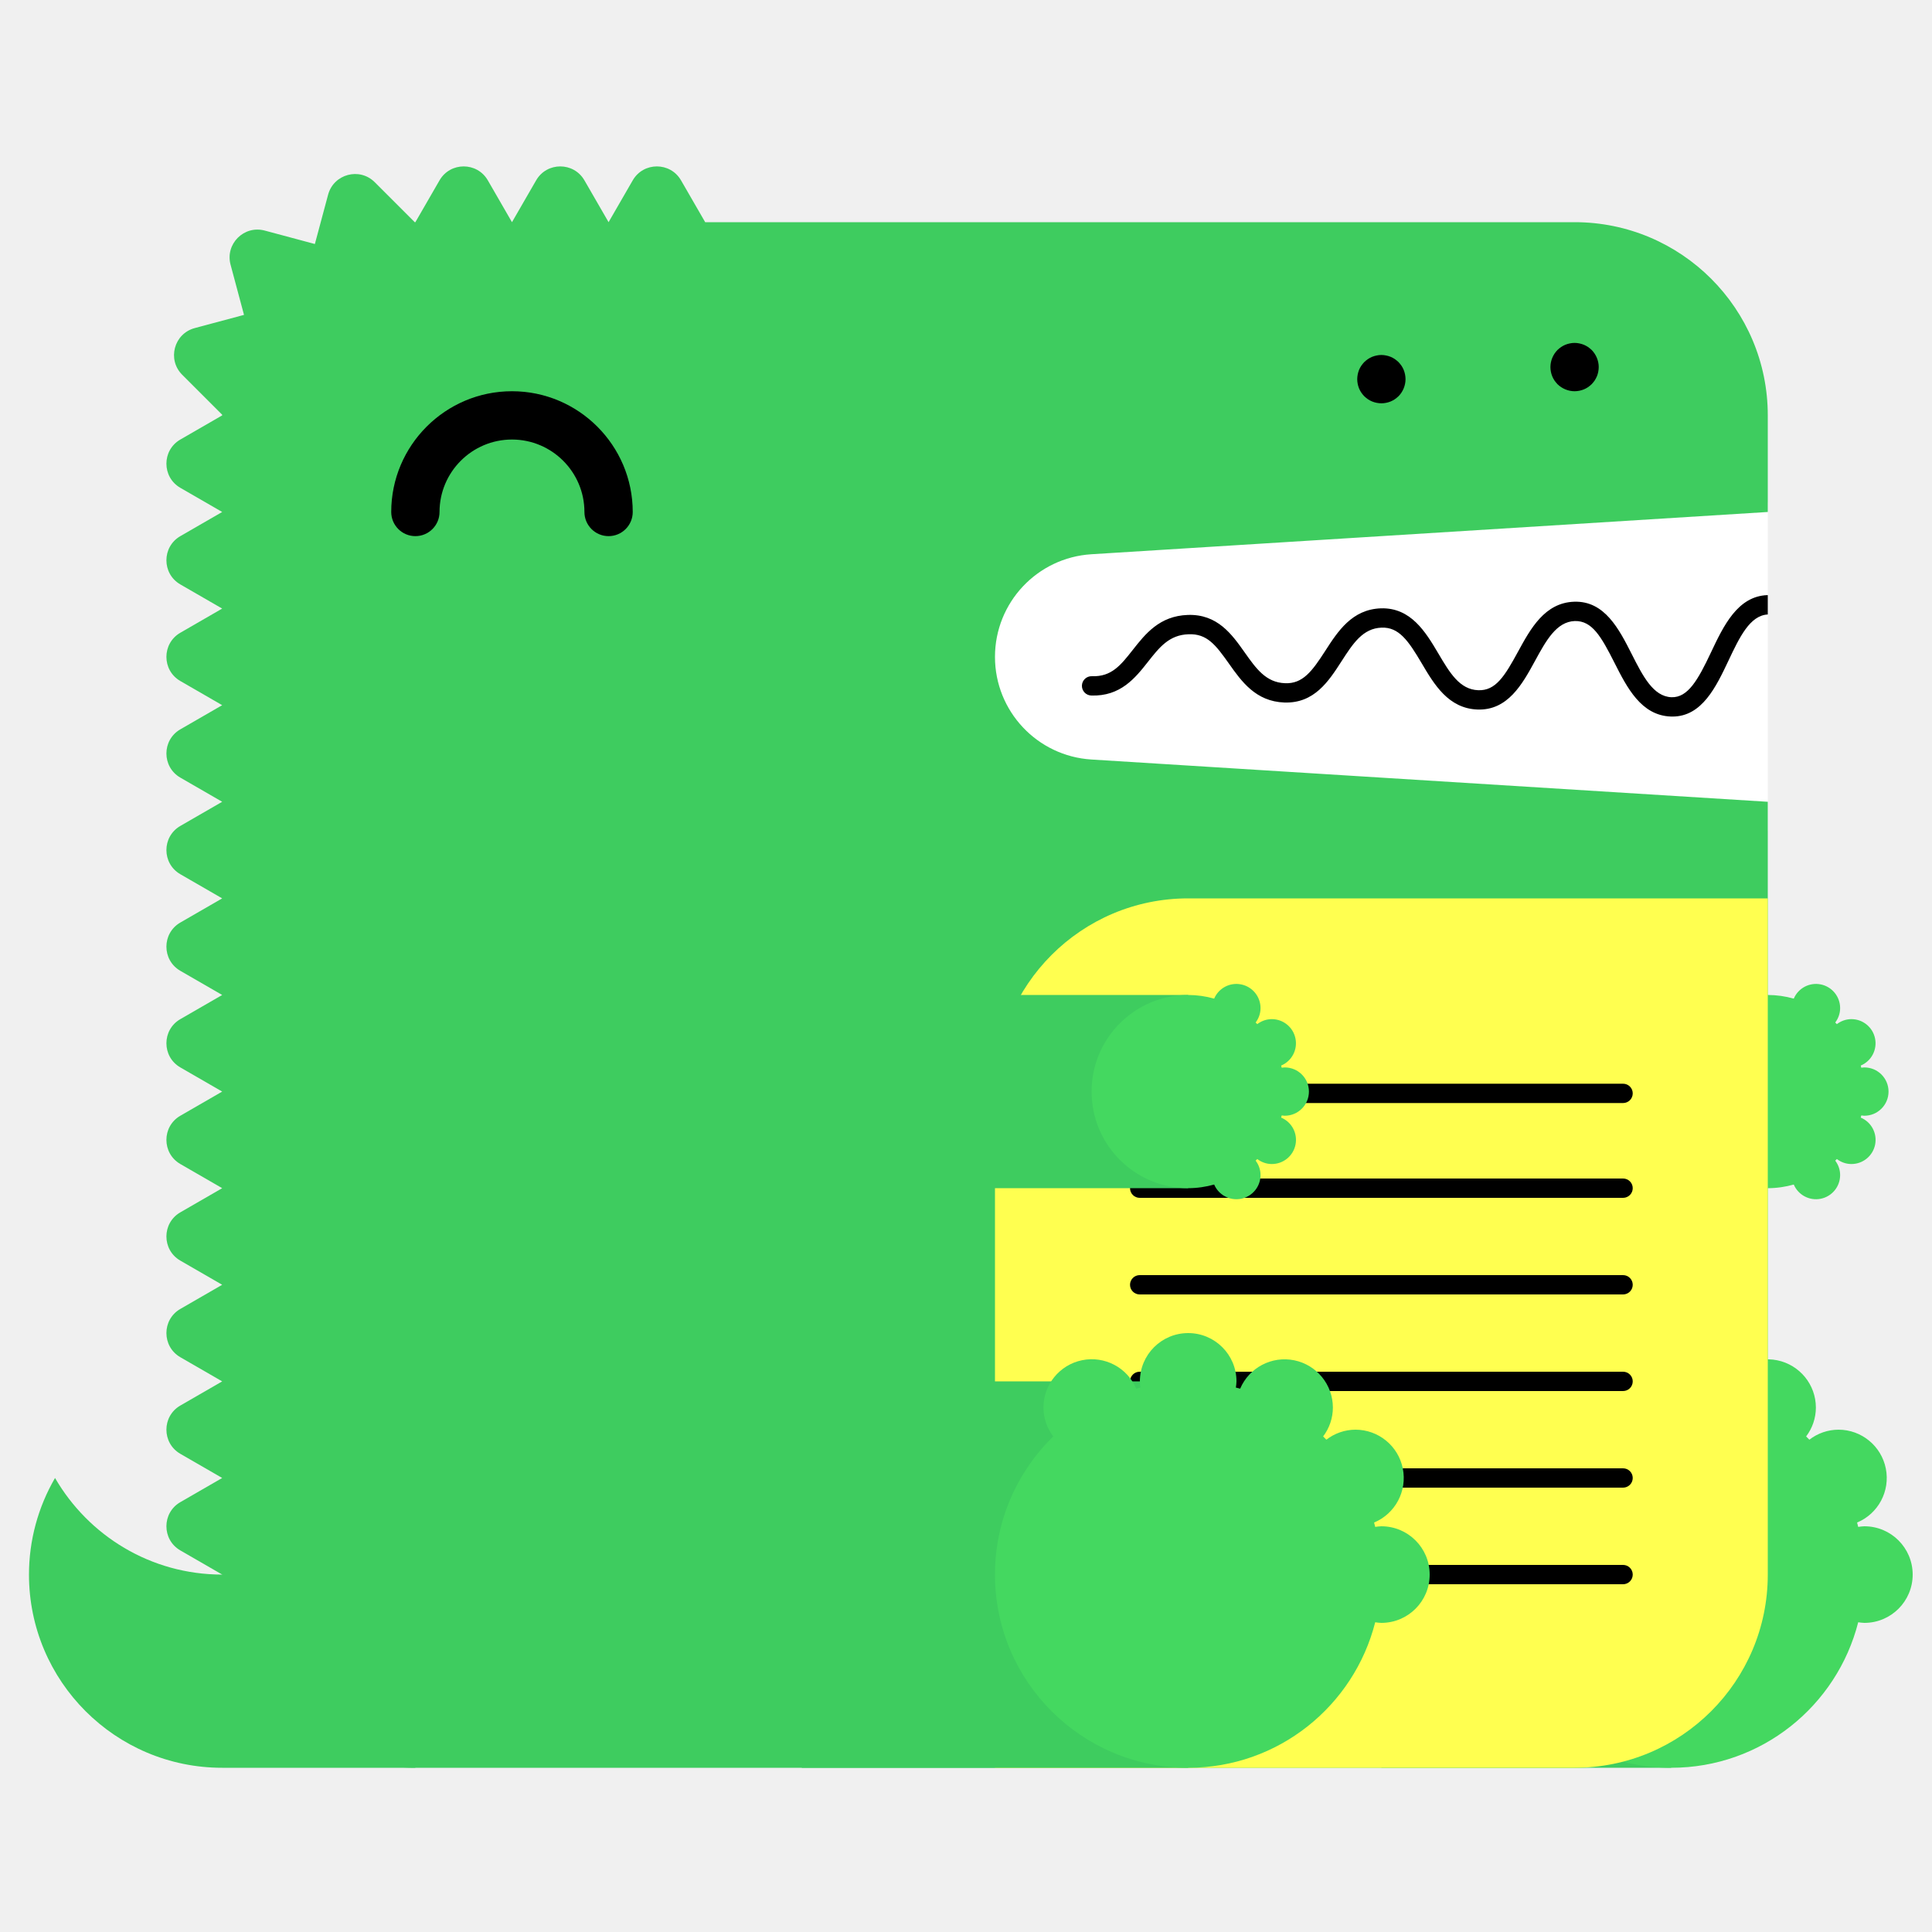
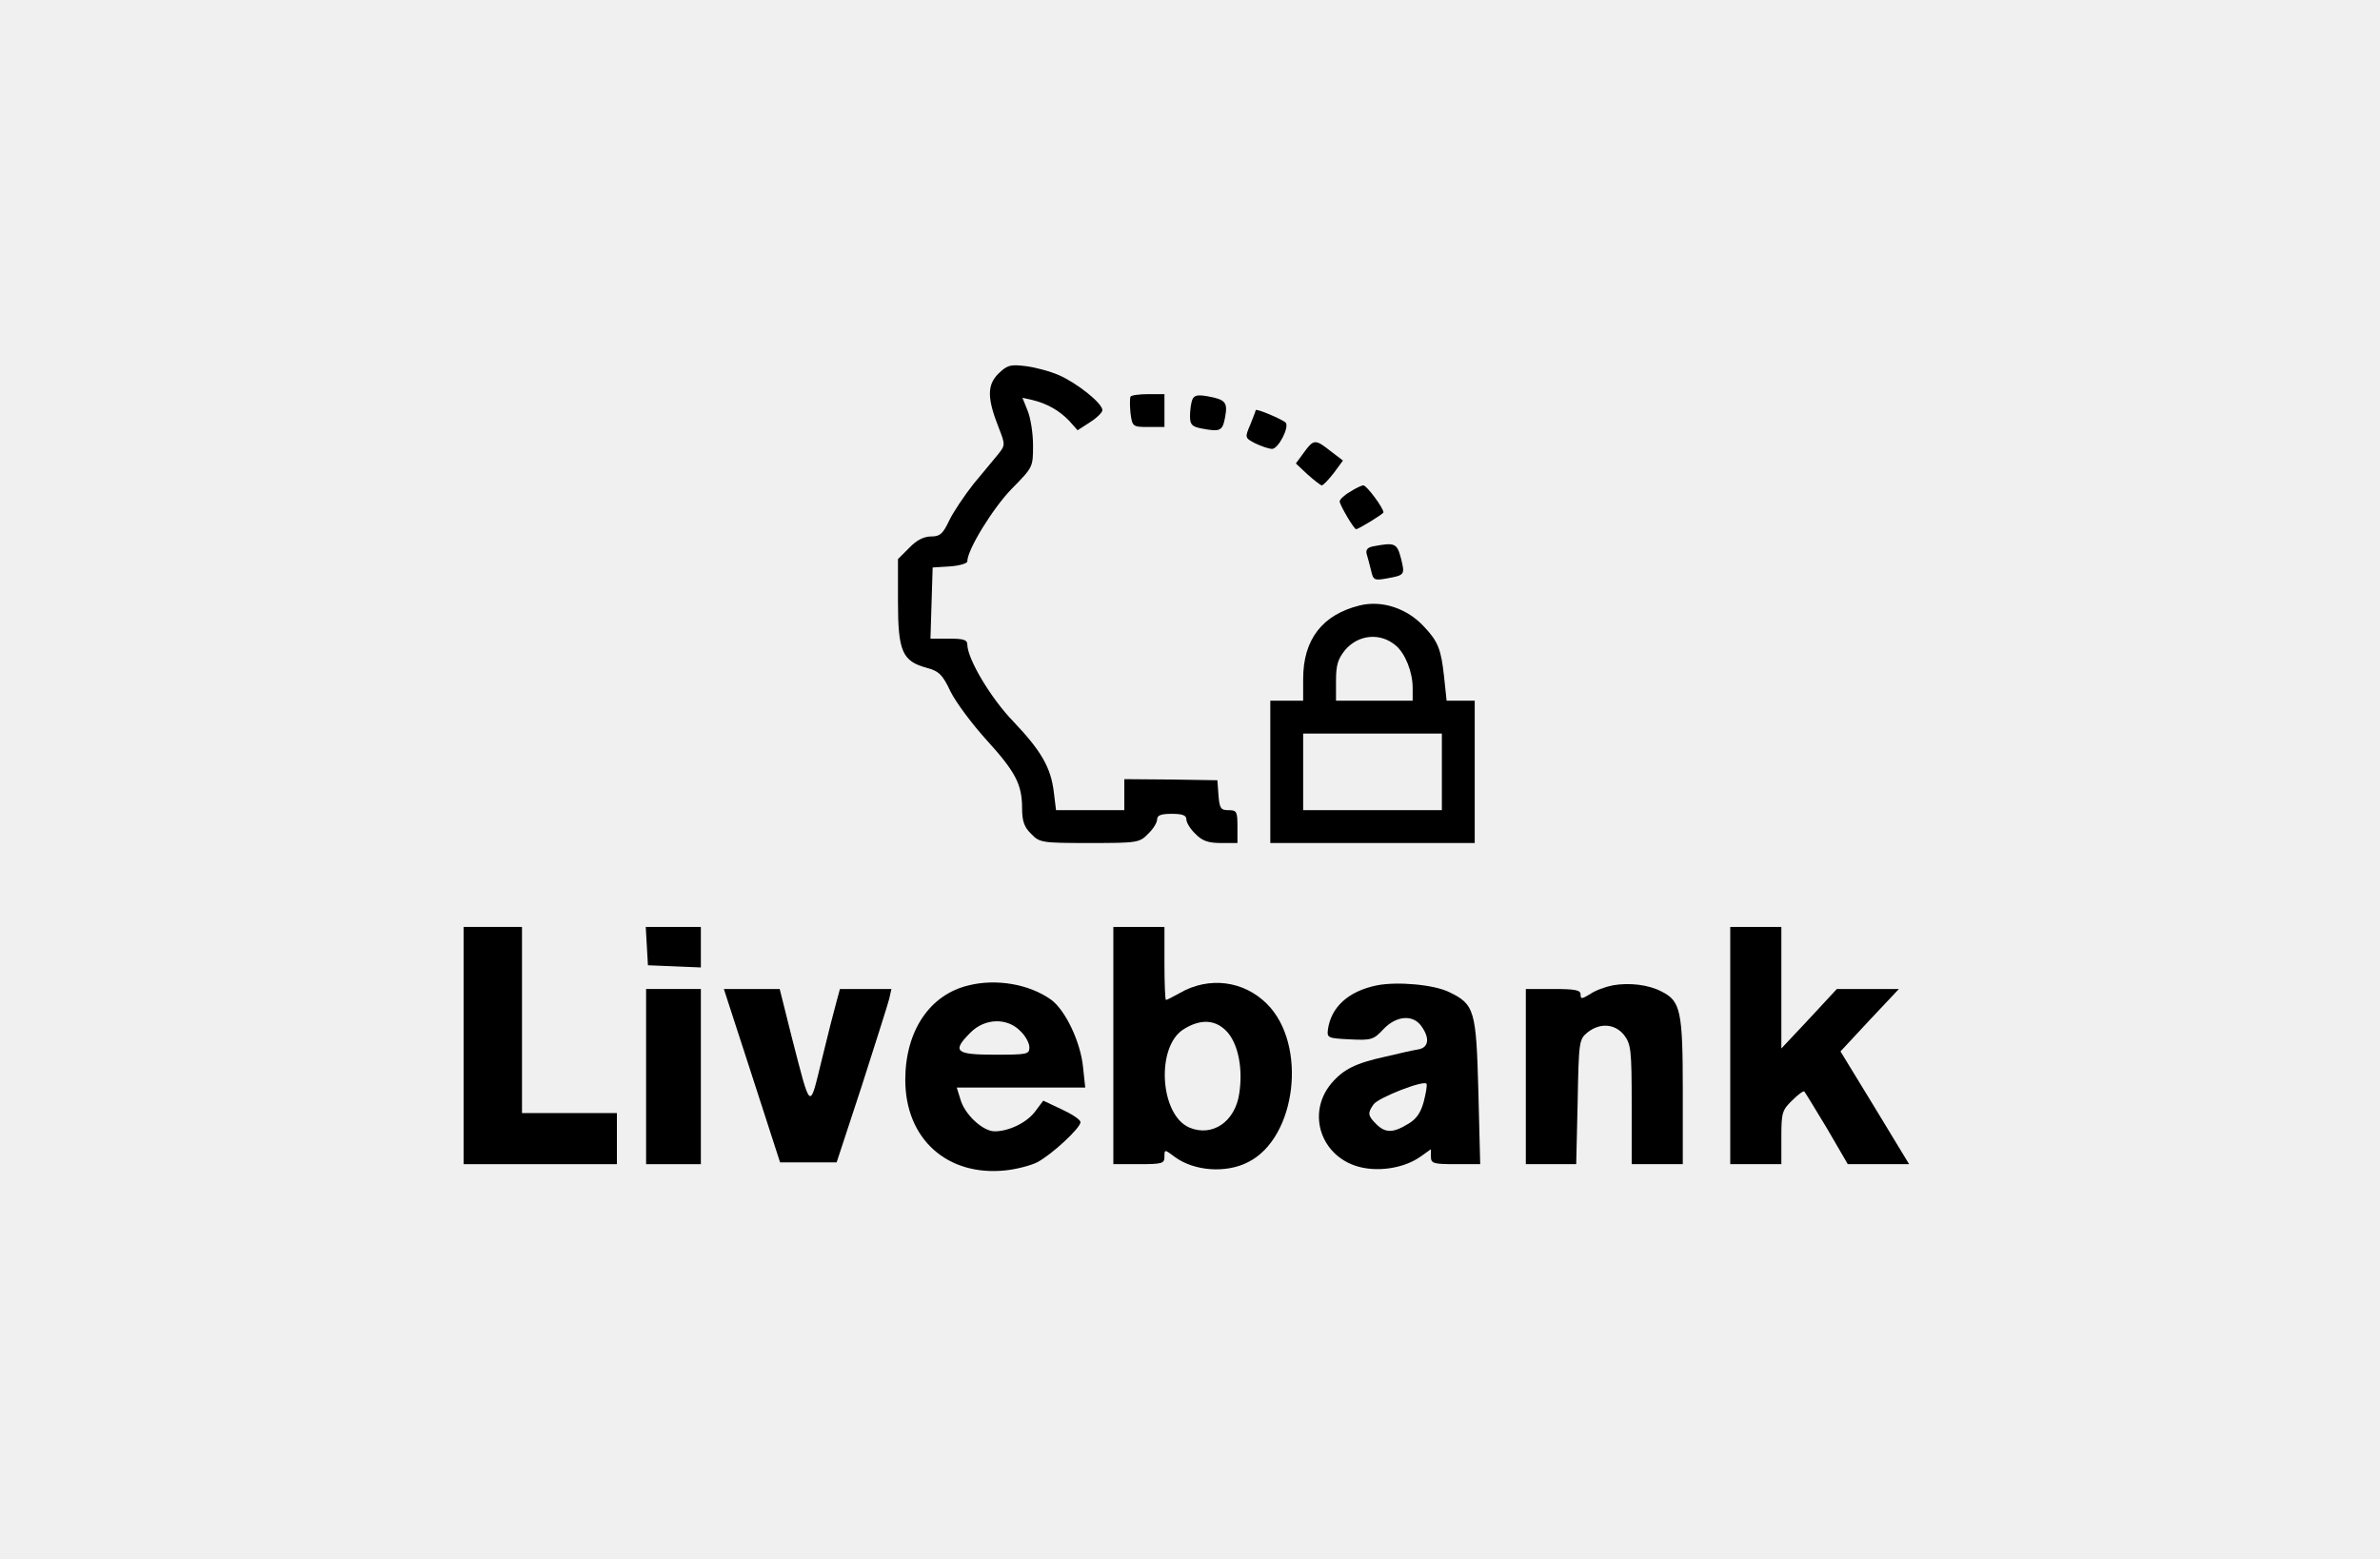
- <svg xmlns="http://www.w3.org/2000/svg" width="200" height="200" viewBox="0 0 200 200">
-   <g fill="none" fill-rule="evenodd">
-     <path fill="#FFF" d="M99 52h84v34H99z" />
-     <path d="M23 163c-7.398 0-13.843-4.027-17.303-10A19.886 19.886 0 0 0 3 163c0 11.046 8.954 20 20 20h20v-20H23z" fill="#3ECC5F" />
-     <path d="M112.98 57.376L183 53V43c0-11.046-8.954-20-20-20H73l-2.5-4.33c-1.112-1.925-3.889-1.925-5 0L63 23l-2.5-4.33c-1.111-1.925-3.889-1.925-5 0L53 23l-2.5-4.33c-1.111-1.925-3.889-1.925-5 0L43 23c-.022 0-.042.003-.065.003l-4.142-4.141c-1.57-1.571-4.252-.853-4.828 1.294l-1.369 5.104-5.192-1.392c-2.148-.575-4.111 1.389-3.535 3.536l1.39 5.193-5.102 1.367c-2.148.576-2.867 3.259-1.296 4.83l4.142 4.142c0 .021-.003.042-.003.064l-4.33 2.5c-1.925 1.111-1.925 3.889 0 5L23 53l-4.33 2.5c-1.925 1.111-1.925 3.889 0 5L23 63l-4.33 2.5c-1.925 1.111-1.925 3.889 0 5L23 73l-4.33 2.5c-1.925 1.111-1.925 3.889 0 5L23 83l-4.33 2.5c-1.925 1.111-1.925 3.889 0 5L23 93l-4.33 2.5c-1.925 1.111-1.925 3.889 0 5L23 103l-4.33 2.5c-1.925 1.111-1.925 3.889 0 5L23 113l-4.33 2.5c-1.925 1.111-1.925 3.889 0 5L23 123l-4.33 2.5c-1.925 1.111-1.925 3.889 0 5L23 133l-4.33 2.5c-1.925 1.111-1.925 3.889 0 5L23 143l-4.33 2.5c-1.925 1.111-1.925 3.889 0 5L23 153l-4.33 2.5c-1.925 1.111-1.925 3.889 0 5L23 163c0 11.046 8.954 20 20 20h120c11.046 0 20-8.954 20-20V83l-70.02-4.376A10.645 10.645 0 0 1 103 68c0-5.621 4.37-10.273 9.98-10.624" fill="#3ECC5F" />
-     <path fill="#3ECC5F" d="M143 183h30v-40h-30z" />
-     <path d="M193 158c-.219 0-.428.037-.639.064-.038-.15-.074-.301-.116-.451A5 5 0 0 0 190.32 148a4.96 4.96 0 0 0-3.016 1.036 26.531 26.531 0 0 0-.335-.336 4.955 4.955 0 0 0 1.011-2.987 5 5 0 0 0-9.599-1.959c-.148-.042-.297-.077-.445-.115.027-.211.064-.42.064-.639a5 5 0 0 0-5-5 5 5 0 0 0-5 5c0 .219.037.428.064.639-.148.038-.297.073-.445.115a4.998 4.998 0 0 0-9.599 1.959c0 1.125.384 2.151 1.011 2.987-3.717 3.632-6.031 8.693-6.031 14.3 0 11.046 8.954 20 20 20 9.339 0 17.16-6.41 19.361-15.064.211.027.42.064.639.064a5 5 0 0 0 5-5 5 5 0 0 0-5-5" fill="#44D860" />
-     <path fill="#3ECC5F" d="M153 123h30v-20h-30z" />
-     <path d="M193 115.5a2.5 2.5 0 1 0 0-5c-.109 0-.214.019-.319.032-.02-.075-.037-.15-.058-.225a2.501 2.501 0 0 0-.963-4.807c-.569 0-1.088.197-1.508.518a6.653 6.653 0 0 0-.168-.168c.314-.417.506-.931.506-1.494a2.5 2.5 0 0 0-4.8-.979A9.987 9.987 0 0 0 183 103c-5.522 0-10 4.478-10 10s4.478 10 10 10c.934 0 1.833-.138 2.69-.377a2.5 2.5 0 0 0 4.8-.979c0-.563-.192-1.077-.506-1.494.057-.055.113-.111.168-.168.42.321.939.518 1.508.518a2.5 2.5 0 0 0 .963-4.807c.021-.074.038-.15.058-.225.105.013.21.032.319.032" fill="#44D860" />
-     <path d="M63 55.5a2.5 2.5 0 0 1-2.5-2.5c0-4.136-3.364-7.5-7.5-7.5s-7.5 3.364-7.5 7.5a2.5 2.5 0 1 1-5 0c0-6.893 5.607-12.5 12.5-12.5S65.5 46.107 65.5 53a2.5 2.5 0 0 1-2.5 2.5" fill="#000" />
-     <path d="M103 183h60c11.046 0 20-8.954 20-20V93h-60c-11.046 0-20 8.954-20 20v70z" fill="#FFFF50" />
-     <path d="M168.02 124h-50.04a1 1 0 1 1 0-2h50.04a1 1 0 1 1 0 2m0 20h-50.04a1 1 0 1 1 0-2h50.04a1 1 0 1 1 0 2m0 20h-50.04a1 1 0 1 1 0-2h50.04a1 1 0 1 1 0 2m0-49.814h-50.04a1 1 0 1 1 0-2h50.04a1 1 0 1 1 0 2m0 19.814h-50.04a1 1 0 1 1 0-2h50.04a1 1 0 1 1 0 2m0 20h-50.04a1 1 0 1 1 0-2h50.04a1 1 0 1 1 0 2M183 61.611c-.012 0-.022-.006-.034-.005-3.09.105-4.552 3.196-5.842 5.923-1.346 2.85-2.387 4.703-4.093 4.647-1.889-.068-2.969-2.202-4.113-4.46-1.314-2.594-2.814-5.536-5.963-5.426-3.046.104-4.513 2.794-5.807 5.167-1.377 2.528-2.314 4.065-4.121 3.994-1.927-.07-2.951-1.805-4.136-3.813-1.321-2.236-2.848-4.75-5.936-4.664-2.994.103-4.465 2.385-5.763 4.4-1.373 2.13-2.335 3.428-4.165 3.351-1.973-.07-2.992-1.51-4.171-3.177-1.324-1.873-2.816-3.993-5.895-3.89-2.928.1-4.399 1.97-5.696 3.618-1.232 1.564-2.194 2.802-4.229 2.724a1 1 0 0 0-.072 2c3.017.101 4.545-1.8 5.872-3.487 1.177-1.496 2.193-2.787 4.193-2.855 1.926-.082 2.829 1.115 4.195 3.045 1.297 1.834 2.769 3.914 5.731 4.021 3.103.104 4.596-2.215 5.918-4.267 1.182-1.834 2.202-3.417 4.15-3.484 1.793-.067 2.769 1.35 4.145 3.681 1.297 2.197 2.766 4.686 5.787 4.796 3.125.108 4.634-2.62 5.949-5.035 1.139-2.088 2.214-4.06 4.119-4.126 1.793-.042 2.728 1.595 4.111 4.33 1.292 2.553 2.757 5.445 5.825 5.556l.169.003c3.064 0 4.518-3.075 5.805-5.794 1.139-2.41 2.217-4.68 4.067-4.773v-2z" fill="#000" />
-     <path fill="#3ECC5F" d="M83 183h40v-40H83z" />
-     <path d="M143 158c-.219 0-.428.037-.639.064-.038-.15-.074-.301-.116-.451A5 5 0 0 0 140.32 148a4.96 4.96 0 0 0-3.016 1.036 26.531 26.531 0 0 0-.335-.336 4.955 4.955 0 0 0 1.011-2.987 5 5 0 0 0-9.599-1.959c-.148-.042-.297-.077-.445-.115.027-.211.064-.42.064-.639a5 5 0 0 0-5-5 5 5 0 0 0-5 5c0 .219.037.428.064.639-.148.038-.297.073-.445.115a4.998 4.998 0 0 0-9.599 1.959c0 1.125.384 2.151 1.011 2.987-3.717 3.632-6.031 8.693-6.031 14.3 0 11.046 8.954 20 20 20 9.339 0 17.16-6.41 19.361-15.064.211.027.42.064.639.064a5 5 0 0 0 5-5 5 5 0 0 0-5-5" fill="#44D860" />
-     <path fill="#3ECC5F" d="M83 123h40v-20H83z" />
-     <path d="M133 115.5a2.5 2.5 0 1 0 0-5c-.109 0-.214.019-.319.032-.02-.075-.037-.15-.058-.225a2.501 2.501 0 0 0-.963-4.807c-.569 0-1.088.197-1.508.518a6.653 6.653 0 0 0-.168-.168c.314-.417.506-.931.506-1.494a2.5 2.5 0 0 0-4.8-.979A9.987 9.987 0 0 0 123 103c-5.522 0-10 4.478-10 10s4.478 10 10 10c.934 0 1.833-.138 2.69-.377a2.5 2.5 0 0 0 4.8-.979c0-.563-.192-1.077-.506-1.494.057-.055.113-.111.168-.168.42.321.939.518 1.508.518a2.5 2.5 0 0 0 .963-4.807c.021-.074.038-.15.058-.225.105.013.21.032.319.032" fill="#44D860" />
-     <path d="M143 41.75c-.16 0-.33-.02-.49-.05a2.52 2.52 0 0 1-.47-.14c-.15-.06-.29-.14-.431-.23-.13-.09-.259-.2-.38-.31-.109-.12-.219-.24-.309-.38s-.17-.28-.231-.43a2.619 2.619 0 0 1-.189-.96c0-.16.02-.33.05-.49.03-.16.08-.31.139-.47.061-.15.141-.29.231-.43.09-.13.2-.26.309-.38.121-.11.25-.22.38-.31.141-.09.281-.17.431-.23.149-.06.31-.11.47-.14.32-.07.65-.07.98 0 .159.03.32.08.47.14.149.06.29.14.43.23.13.09.259.2.38.31.11.12.22.25.31.38.09.14.17.28.23.43.06.16.11.31.14.47.029.16.05.33.05.49 0 .66-.271 1.31-.73 1.77-.121.11-.25.22-.38.31-.14.09-.281.17-.43.23a2.565 2.565 0 0 1-.96.19m20-1.25c-.66 0-1.3-.27-1.771-.73a3.802 3.802 0 0 1-.309-.38c-.09-.14-.17-.28-.231-.43a2.619 2.619 0 0 1-.189-.96c0-.66.27-1.3.729-1.77.121-.11.25-.22.38-.31.141-.09.281-.17.431-.23.149-.06.31-.11.47-.14.32-.07.66-.07.98 0 .159.03.32.08.47.14.149.06.29.14.43.23.13.09.259.2.38.31.459.47.73 1.11.73 1.77 0 .16-.021.33-.05.49-.03.16-.08.32-.14.47-.07.15-.14.29-.23.43-.09.13-.2.26-.31.38-.121.11-.25.22-.38.31-.14.09-.281.17-.43.23a2.565 2.565 0 0 1-.96.19" fill="#000" />
+ <svg xmlns="http://www.w3.org/2000/svg" version="1.0" width="652pt" height="427pt" viewBox="0 0 652 427" preserveAspectRatio="xMidYMid meet">
+   <g transform="translate(0,427) scale(0.1,-0.1)" fill="#000000" stroke="none">
+     <path d="M2735 3246 c-31 -31 -31 -67 1 -148 18 -46 18 -48 -1 -72 -11 -13 -41 -50 -68 -82 -26 -33 -56 -78 -67 -101 -17 -36 -25 -43 -49 -43 -20 0 -40 -10 -60 -31 l-31 -31 0 -117 c0 -136 12 -163 79 -181 33 -9 43 -18 65 -65 15 -30 59 -89 98 -132 80 -88 98 -122 98 -188 0 -35 6 -52 25 -70 23 -24 29 -25 160 -25 131 0 137 1 160 25 14 13 25 31 25 40 0 11 11 15 40 15 29 0 40 -4 40 -15 0 -9 11 -27 25 -40 18 -19 35 -25 70 -25 l45 0 0 45 c0 41 -2 45 -24 45 -22 0 -25 5 -28 41 l-3 41 -127 2 -128 1 0 -42 0 -43 -94 0 -93 0 -6 49 c-8 68 -35 114 -111 194 -62 64 -126 172 -126 211 0 13 -11 16 -50 16 l-51 0 3 98 3 97 48 3 c26 2 47 8 47 14 0 32 71 147 122 199 58 59 58 59 58 119 0 34 -7 76 -15 95 l-14 35 27 -6 c41 -10 74 -29 101 -57 l23 -26 34 22 c19 12 34 27 34 33 0 19 -69 74 -119 96 -25 11 -67 22 -93 25 -41 5 -49 2 -73 -21z" />
+     <path d="M3097 3183 c-2 -5 -2 -25 0 -45 5 -37 6 -38 49 -38 l44 0 0 45 0 45 -44 0 c-25 0 -47 -3 -49 -7z" />
+     <path d="M3266 3174 c-3 -8 -6 -28 -6 -44 0 -23 5 -29 31 -34 52 -10 58 -7 65 30 8 42 1 49 -47 58 -29 5 -38 3 -43 -10z" />
+     <path d="M3440 3146 c0 -2 -7 -20 -15 -40 -15 -35 -15 -36 14 -51 17 -8 37 -15 46 -15 17 0 48 60 37 72 -9 9 -82 40 -82 34z" />
+     <path d="M3572 3030 l-22 -30 32 -30 c18 -16 36 -30 39 -30 4 0 18 15 33 34 l25 34 -34 26 c-42 33 -46 33 -73 -4z" />
+     <path d="M3698 2922 c-16 -9 -28 -21 -28 -26 0 -9 39 -76 45 -76 7 0 75 42 75 46 0 12 -46 74 -55 74 -5 0 -22 -8 -37 -18z" />
+     <path d="M3762 2773 c-16 -3 -21 -10 -18 -21 3 -9 8 -30 12 -45 6 -27 9 -28 43 -22 50 9 50 10 39 55 -11 42 -17 44 -76 33z" />
+     <path d="M3725 2611 c-102 -25 -155 -93 -155 -201 l0 -60 -45 0 -45 0 0 -195 0 -195 280 0 280 0 0 195 0 195 -39 0 -38 0 -7 66 c-8 74 -16 96 -55 137 -46 50 -115 73 -176 58z m99 -110 c26 -22 46 -73 46 -116 l0 -35 -105 0 -105 0 0 54 c0 44 5 60 25 85 37 43 97 48 139 12z m126 -346 l0 -105 -190 0 -190 0 0 105 0 105 190 0 190 0 0 -105z" />
+     <path d="M1270 1405 l0 -325 210 0 210 0 0 70 0 70 -130 0 -130 0 0 255 0 255 -80 0 -80 0 0 -325z" />
+     <path d="M1772 1678 l3 -53 73 -3 72 -3 0 56 0 55 -76 0 -75 0 3 -52z" />
+     <path d="M3050 1405 l0 -325 70 0 c64 0 70 2 70 20 0 21 0 21 28 0 53 -39 141 -46 202 -14 132 67 162 322 51 433 -64 64 -159 76 -239 30 -18 -10 -35 -19 -38 -19 -2 0 -4 45 -4 100 l0 100 -70 0 -70 0 0 -325z m314 35 c29 -35 41 -100 31 -166 -11 -77 -73 -120 -136 -94 -82 34 -93 223 -16 270 48 30 90 26 121 -10z" />
+     <path d="M4740 1405 l0 -325 70 0 70 0 0 73 c0 68 2 75 30 102 16 16 31 27 33 24 2 -2 30 -48 62 -101 l57 -98 84 0 84 0 -94 155 -94 154 80 86 80 85 -85 0 -85 0 -76 -82 -76 -81 0 166 0 167 -70 0 -70 0 0 -325z" />
+     <path d="M2654 1570 c-107 -25 -174 -125 -174 -259 0 -162 115 -265 275 -248 29 3 68 13 86 22 39 20 119 94 119 110 0 7 -23 22 -51 35 l-51 24 -21 -28 c-22 -31 -72 -56 -112 -56 -33 0 -83 47 -94 88 l-10 32 176 0 176 0 -6 56 c-7 70 -49 157 -88 185 -59 42 -149 58 -225 39z m141 -125 c14 -13 25 -33 25 -45 0 -19 -6 -20 -95 -20 -108 0 -118 9 -66 61 39 39 100 41 136 4z" />
+     <path d="M3772 1570 c-78 -16 -125 -59 -134 -120 -3 -24 -1 -25 60 -28 59 -3 65 -1 92 28 35 37 81 41 104 8 23 -32 20 -57 -6 -63 -13 -2 -54 -11 -91 -20 -83 -18 -117 -35 -150 -74 -70 -84 -26 -206 83 -230 54 -12 120 0 162 30 l28 20 0 -20 c0 -19 6 -21 68 -21 l67 0 -5 199 c-6 223 -10 239 -81 273 -42 20 -140 29 -197 18z m128 -320 c-8 -29 -20 -47 -43 -60 -41 -25 -62 -25 -87 0 -23 23 -24 30 -7 54 14 19 140 68 145 56 2 -5 -2 -27 -8 -50z" />
+     <path d="M4418 1570 c-20 -4 -48 -14 -62 -24 -23 -14 -26 -14 -26 -1 0 12 -14 15 -75 15 l-75 0 0 -240 0 -240 69 0 69 0 4 171 c3 166 4 171 27 190 34 27 75 24 100 -7 19 -25 21 -40 21 -190 l0 -164 70 0 70 0 0 200 c0 220 -6 247 -58 273 -36 19 -89 25 -134 17z" />
+     <path d="M1770 1320 l0 -240 75 0 75 0 0 240 0 240 -75 0 -75 0 0 -240z" />
+     <path d="M2060 1323 l77 -238 77 0 78 0 69 210 c37 116 71 222 75 238 l6 27 -71 0 -70 0 -10 -37 c-6 -21 -24 -92 -40 -158 -34 -139 -29 -142 -82 63 l-33 132 -77 0 -76 0 77 -237z" />
  </g>
</svg>
